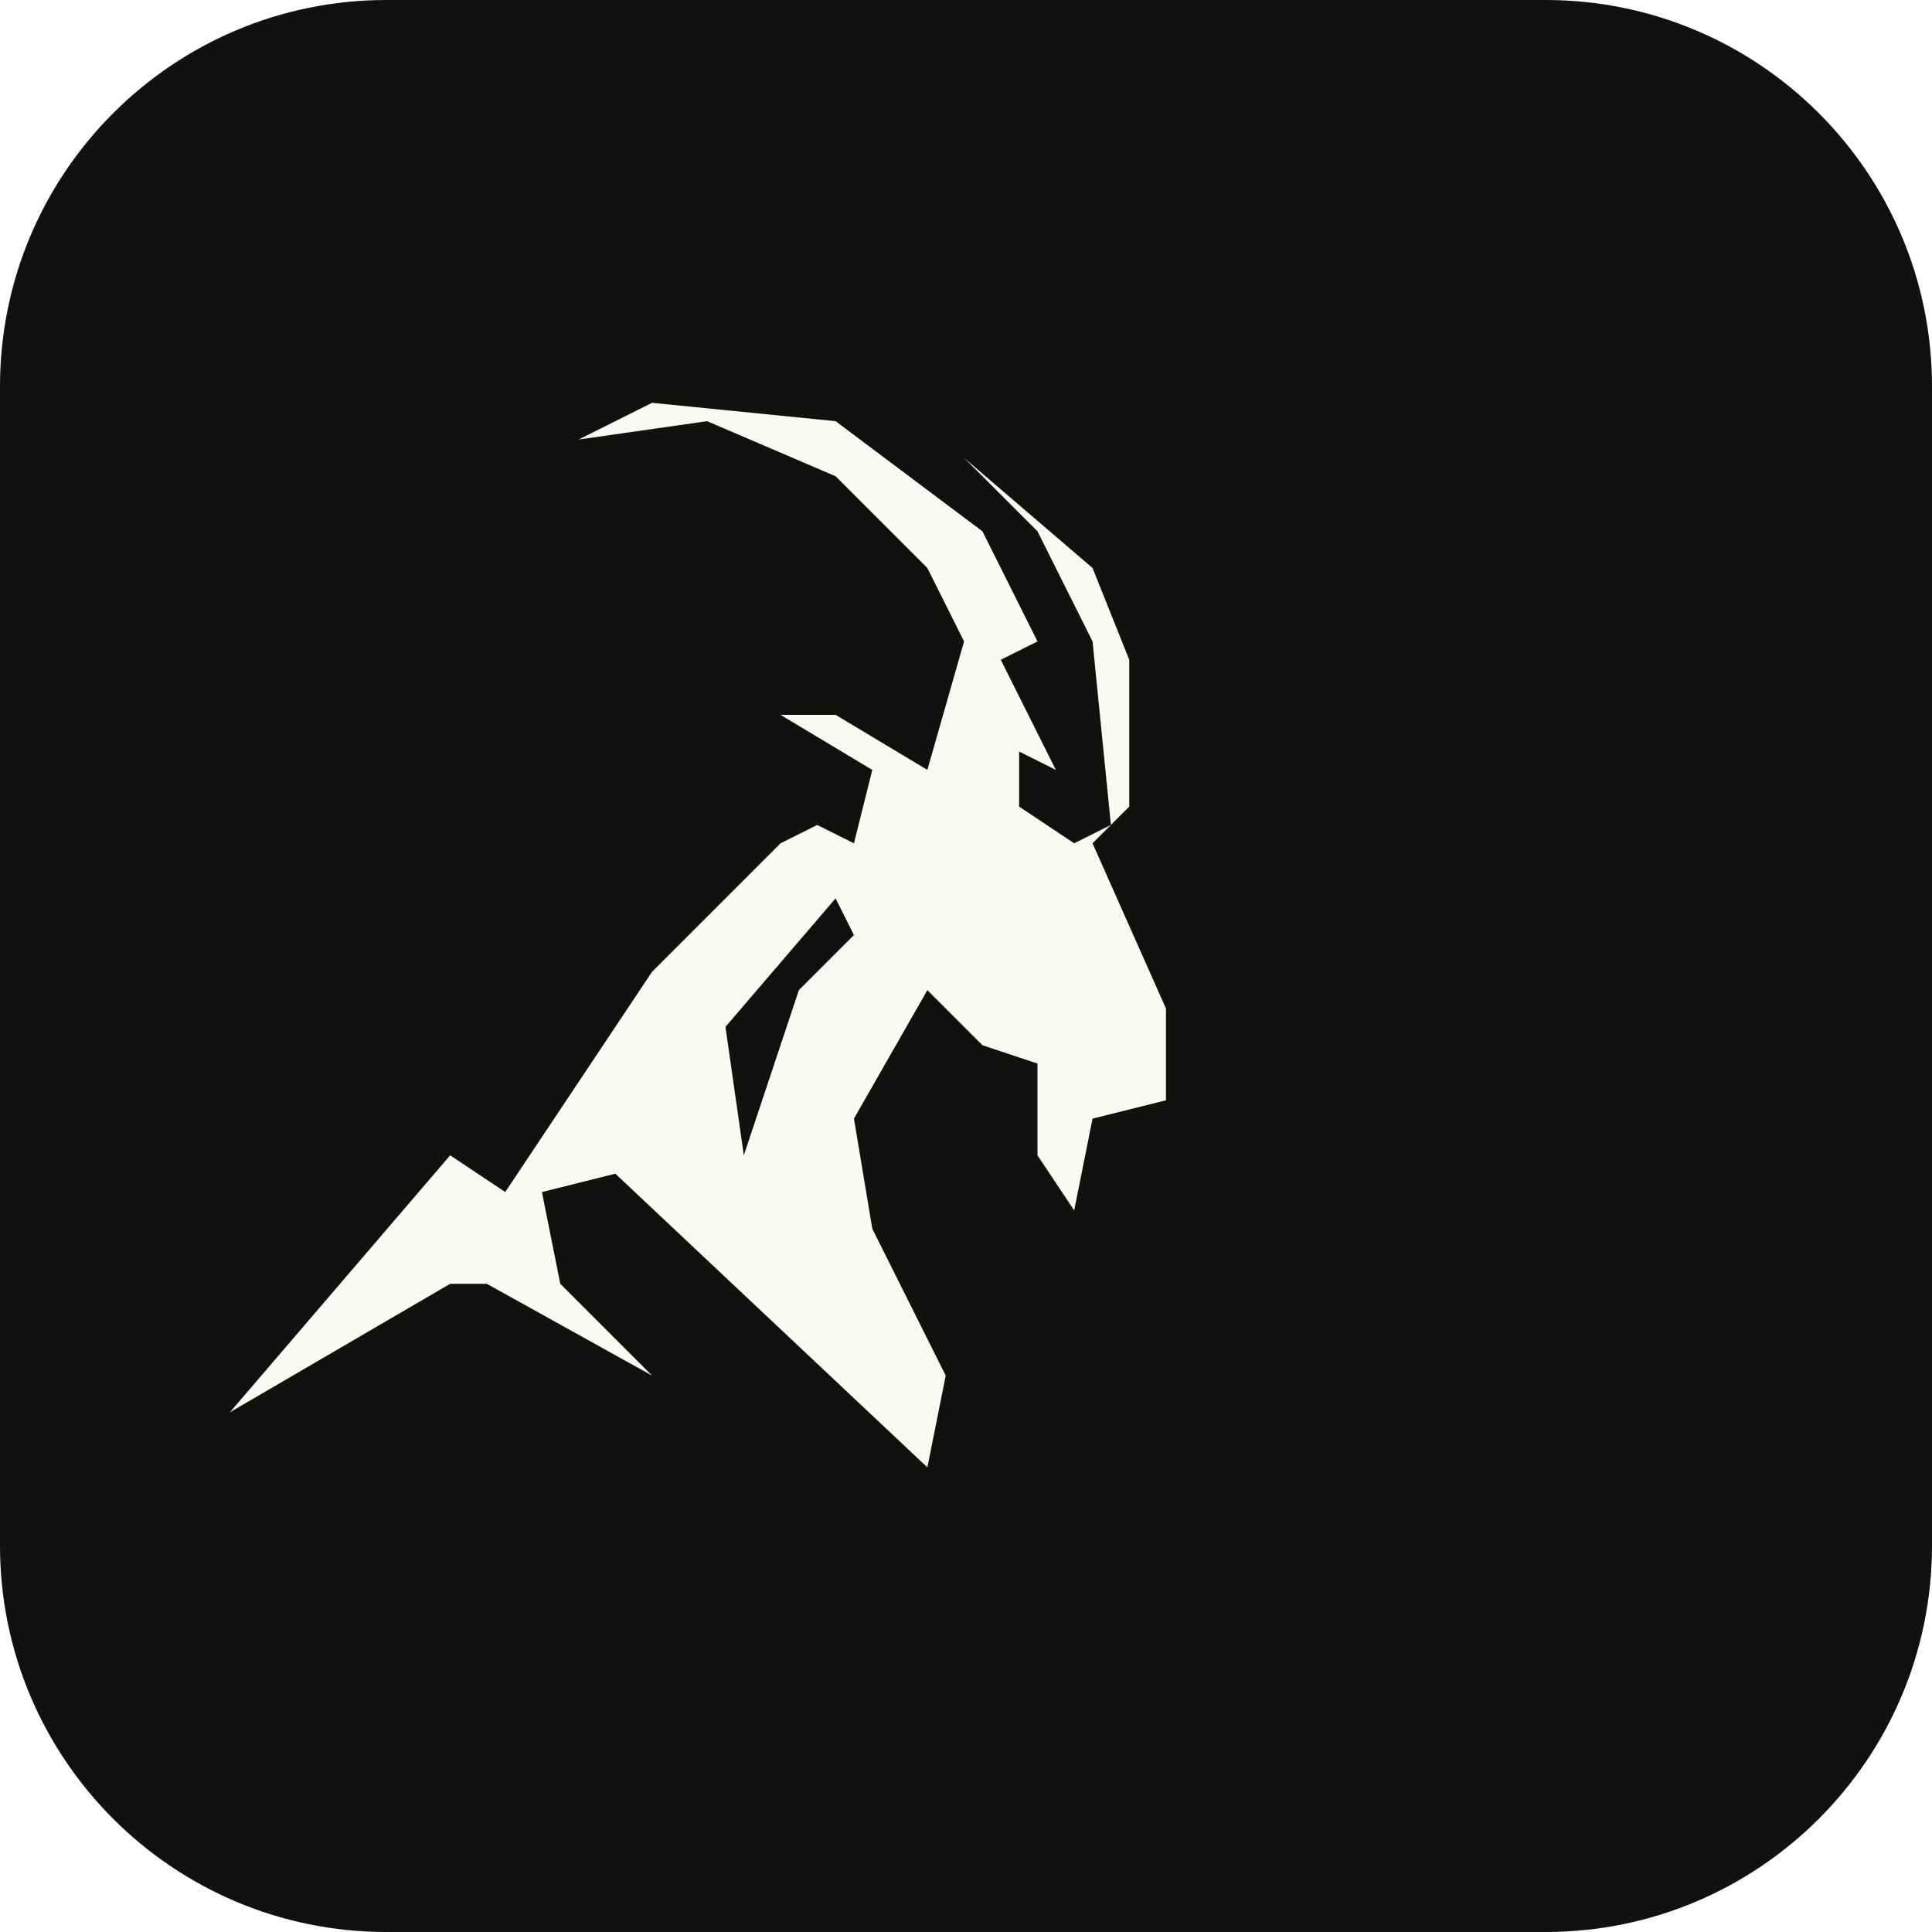
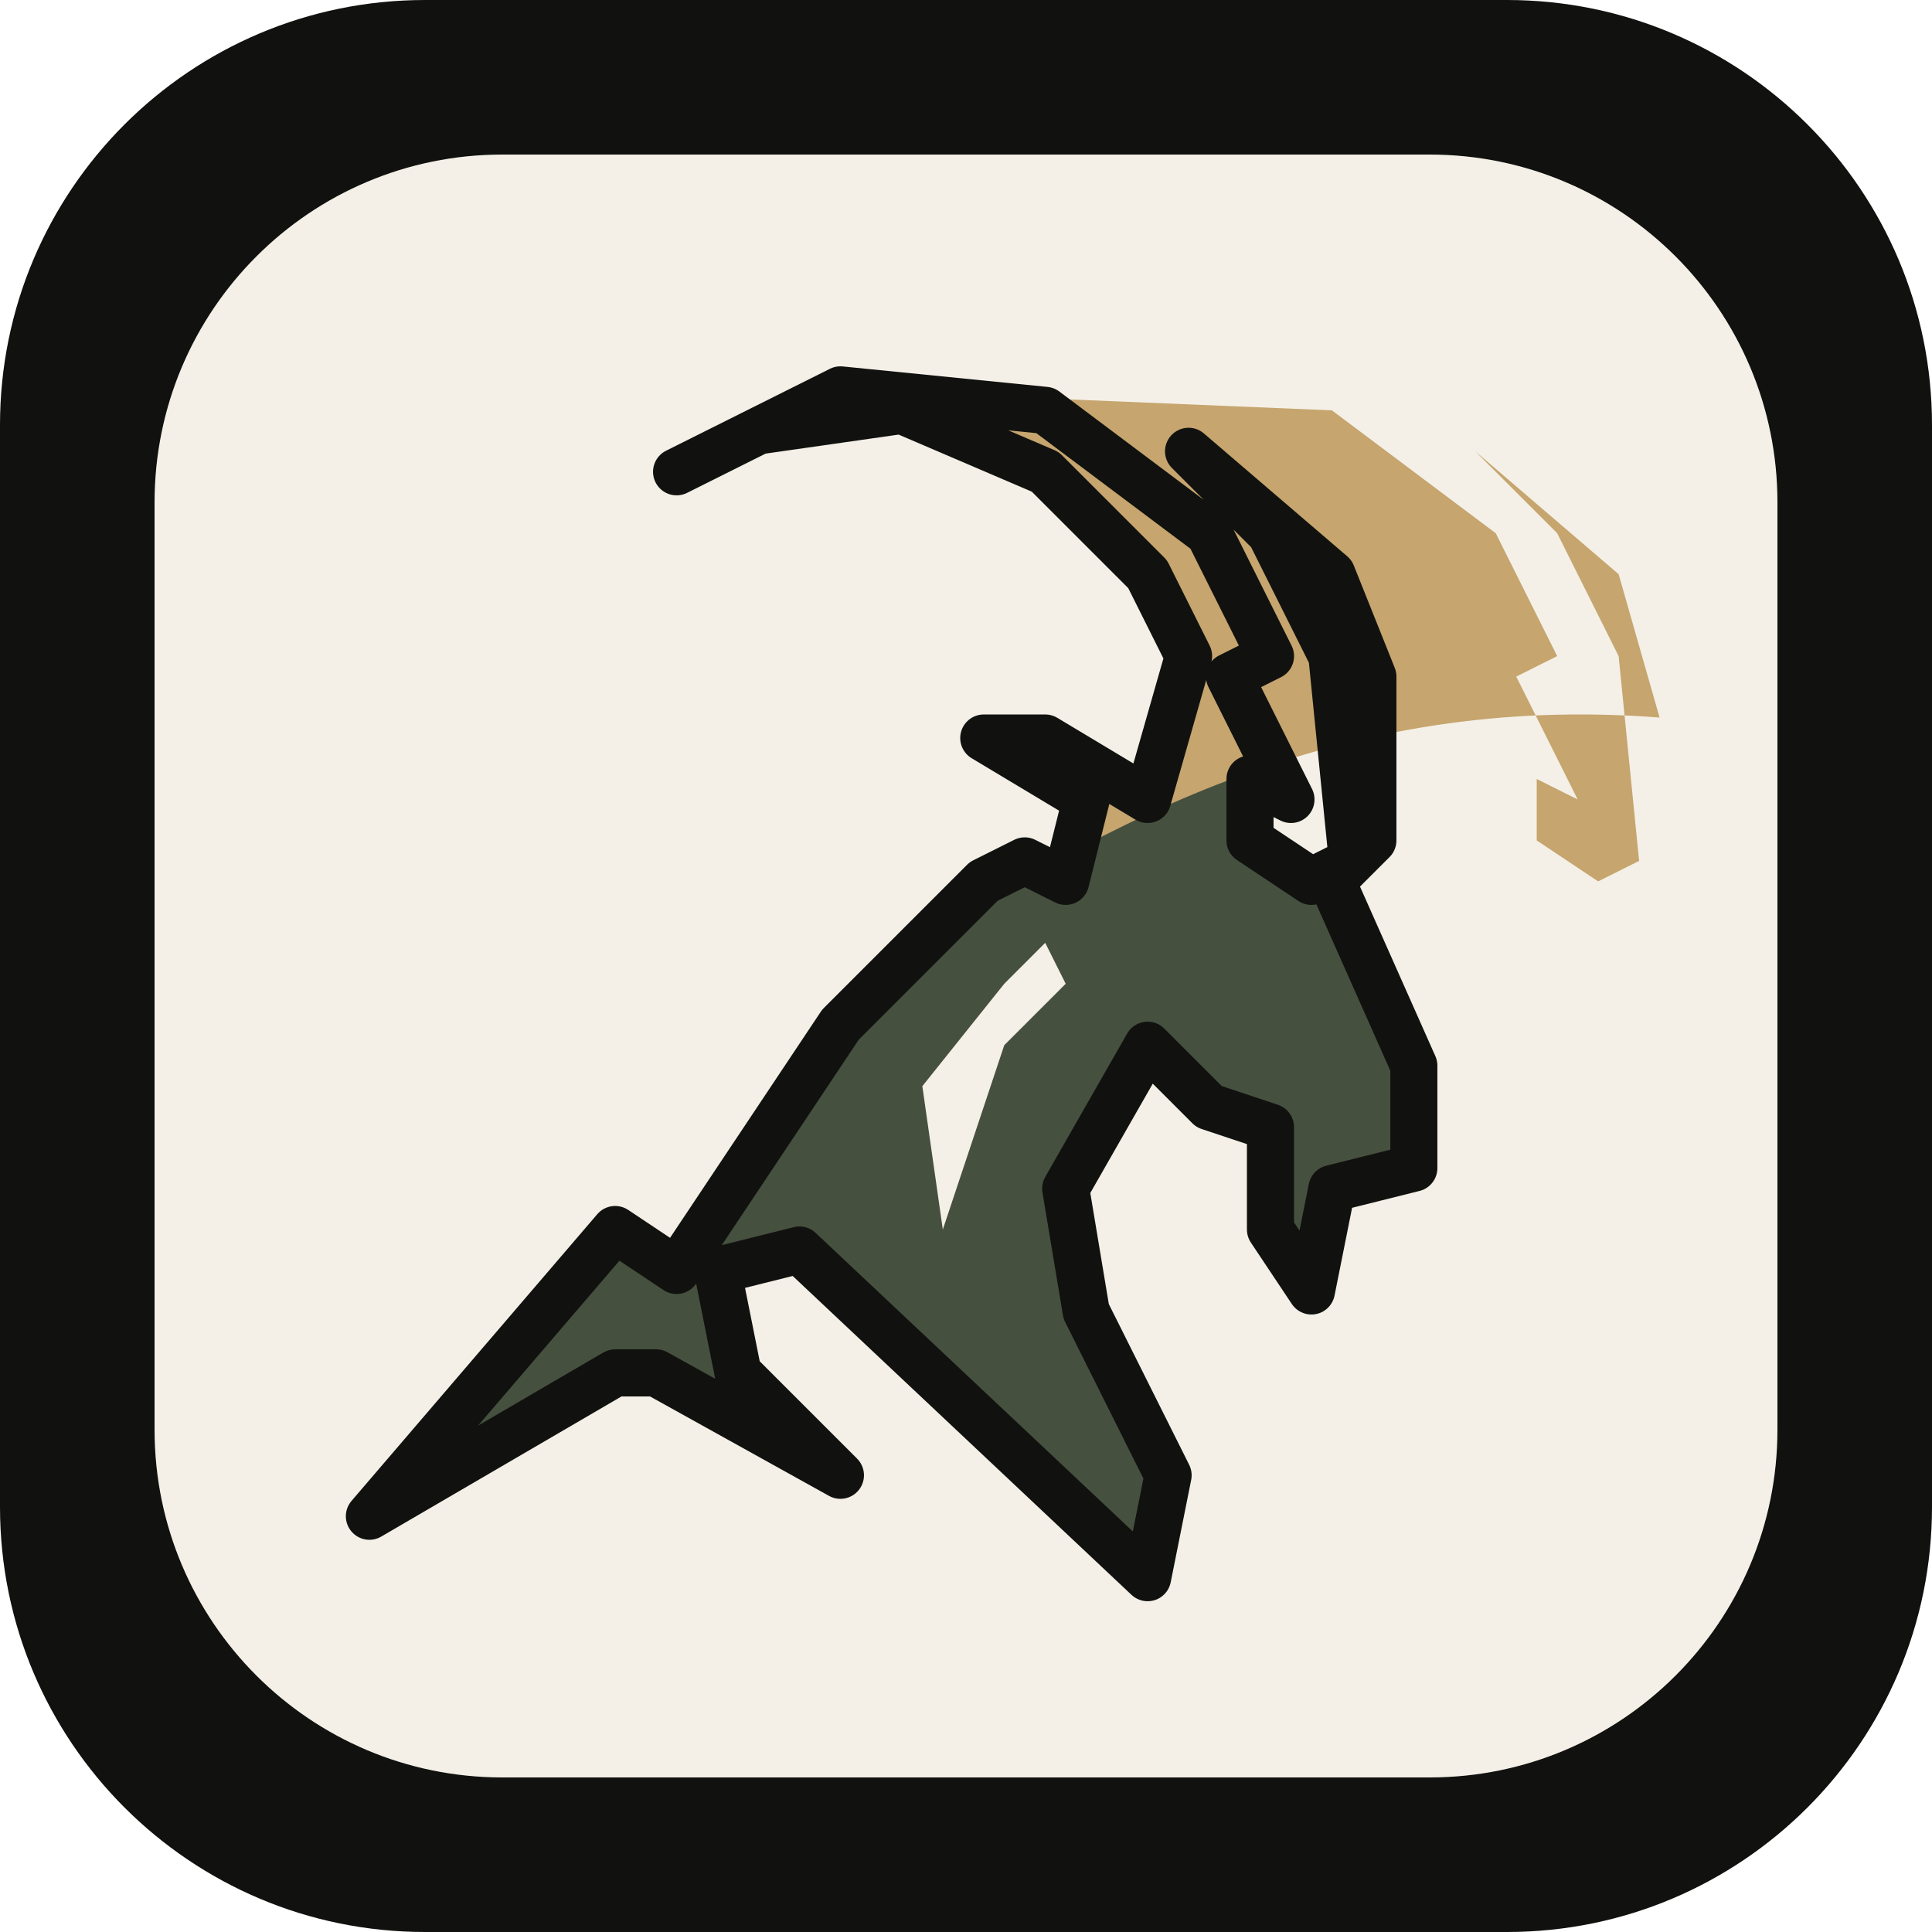
<svg xmlns="http://www.w3.org/2000/svg" viewBox="0 0 100 100">
-   <rect width="100%" height="100%" rx="20" fill="#11120f" />
-   <g fill="#fbf9f5" transform="translate(10, 18) scale(0.95)">
-     <path fill-rule="evenodd" clip-rule="evenodd" d="M 25,3 L 17,7 L 21,5 L 28,4 L 35,7 L 40,12 L 42,16 L 40,23 L 35,20 L 32,20 L 37,23 L 36,27 L 34,26 L 32,27 L 25,34 L 17,46 L 14,44 L 2,58 L 14,51 L 16,51 L 25,56 L 20,51 L 19,46 L 23,45 L 40,61 L 41,56 L 37,48 L 36,42 L 40,35 L 43,38 L 46,39 L 46,44 L 48,47 L 49,42 L 53,41 L 53,36 L 49,27 L 51,25 L 51,17 L 49,12 L 42,6 L 46,10 L 49,16 L 50,26 L 48,27 L 45,25 L 45,22 L 47,23 L 44,17 L 46,16 L 43,10 L 35,4 Z M 35,30 L 36,32 L 33,35 L 30,44 L 29,37 Z" />
+   <rect width="100" height="100" rx="22" fill="#11120F" />
+   <rect x="8" y="8" width="84" height="84" rx="18" fill="#F4F0E7" />
+   <g transform="translate(17 17) scale(1.06)">
+     <path d="M25 3 17 7l4-2 7-1 7 3 5 5 2 4-2 7-5-3h-3l5 3-1 4-2-1-2 1-7 7-8 12-3-2L2 58l12-7h2l9 5-5-5-1-5 4-1 17 16 1-5-4-8-1-6 4-7 3 3 3 1v5l2 3 1-5 4-1v-5l-4-9 2-2v-8l-2-5-7-6 4 4 3 6 1 10-2 1-3-2v-3l2 1-3-6 2-1-3-6-8-6Z" fill="#46503F" />
+     <path d="M25 3 17 7l4-2 7-1 7 3 5 5 2 4-2 7-5-3h-3l5 3-1 4-2-1-2 1-3 3c12-8 23-12 36-11l-2-7-7-6 4 4 3 6 1 10-2 1-3-2v-3l2 1-3-6 2-1-3-6-8-6Z" fill="#C6A56E" />
+     <path d="m35 30 1 2-3 3-3 9-1-7 4-5Z" fill="#F4F0E7" />
+     <path d="M25 3 17 7l4-2 7-1 7 3 5 5 2 4-2 7-5-3h-3l5 3-1 4-2-1-2 1-7 7-8 12-3-2L2 58l12-7h2l9 5-5-5-1-5 4-1 17 16 1-5-4-8-1-6 4-7 3 3 3 1v5l2 3 1-5 4-1v-5l-4-9 2-2v-8l-2-5-7-6 4 4 3 6 1 10-2 1-3-2v-3l2 1-3-6 2-1-3-6-8-6Z" fill="none" stroke="#11120F" stroke-width="2.3" stroke-linejoin="round" />
  </g>
</svg>
